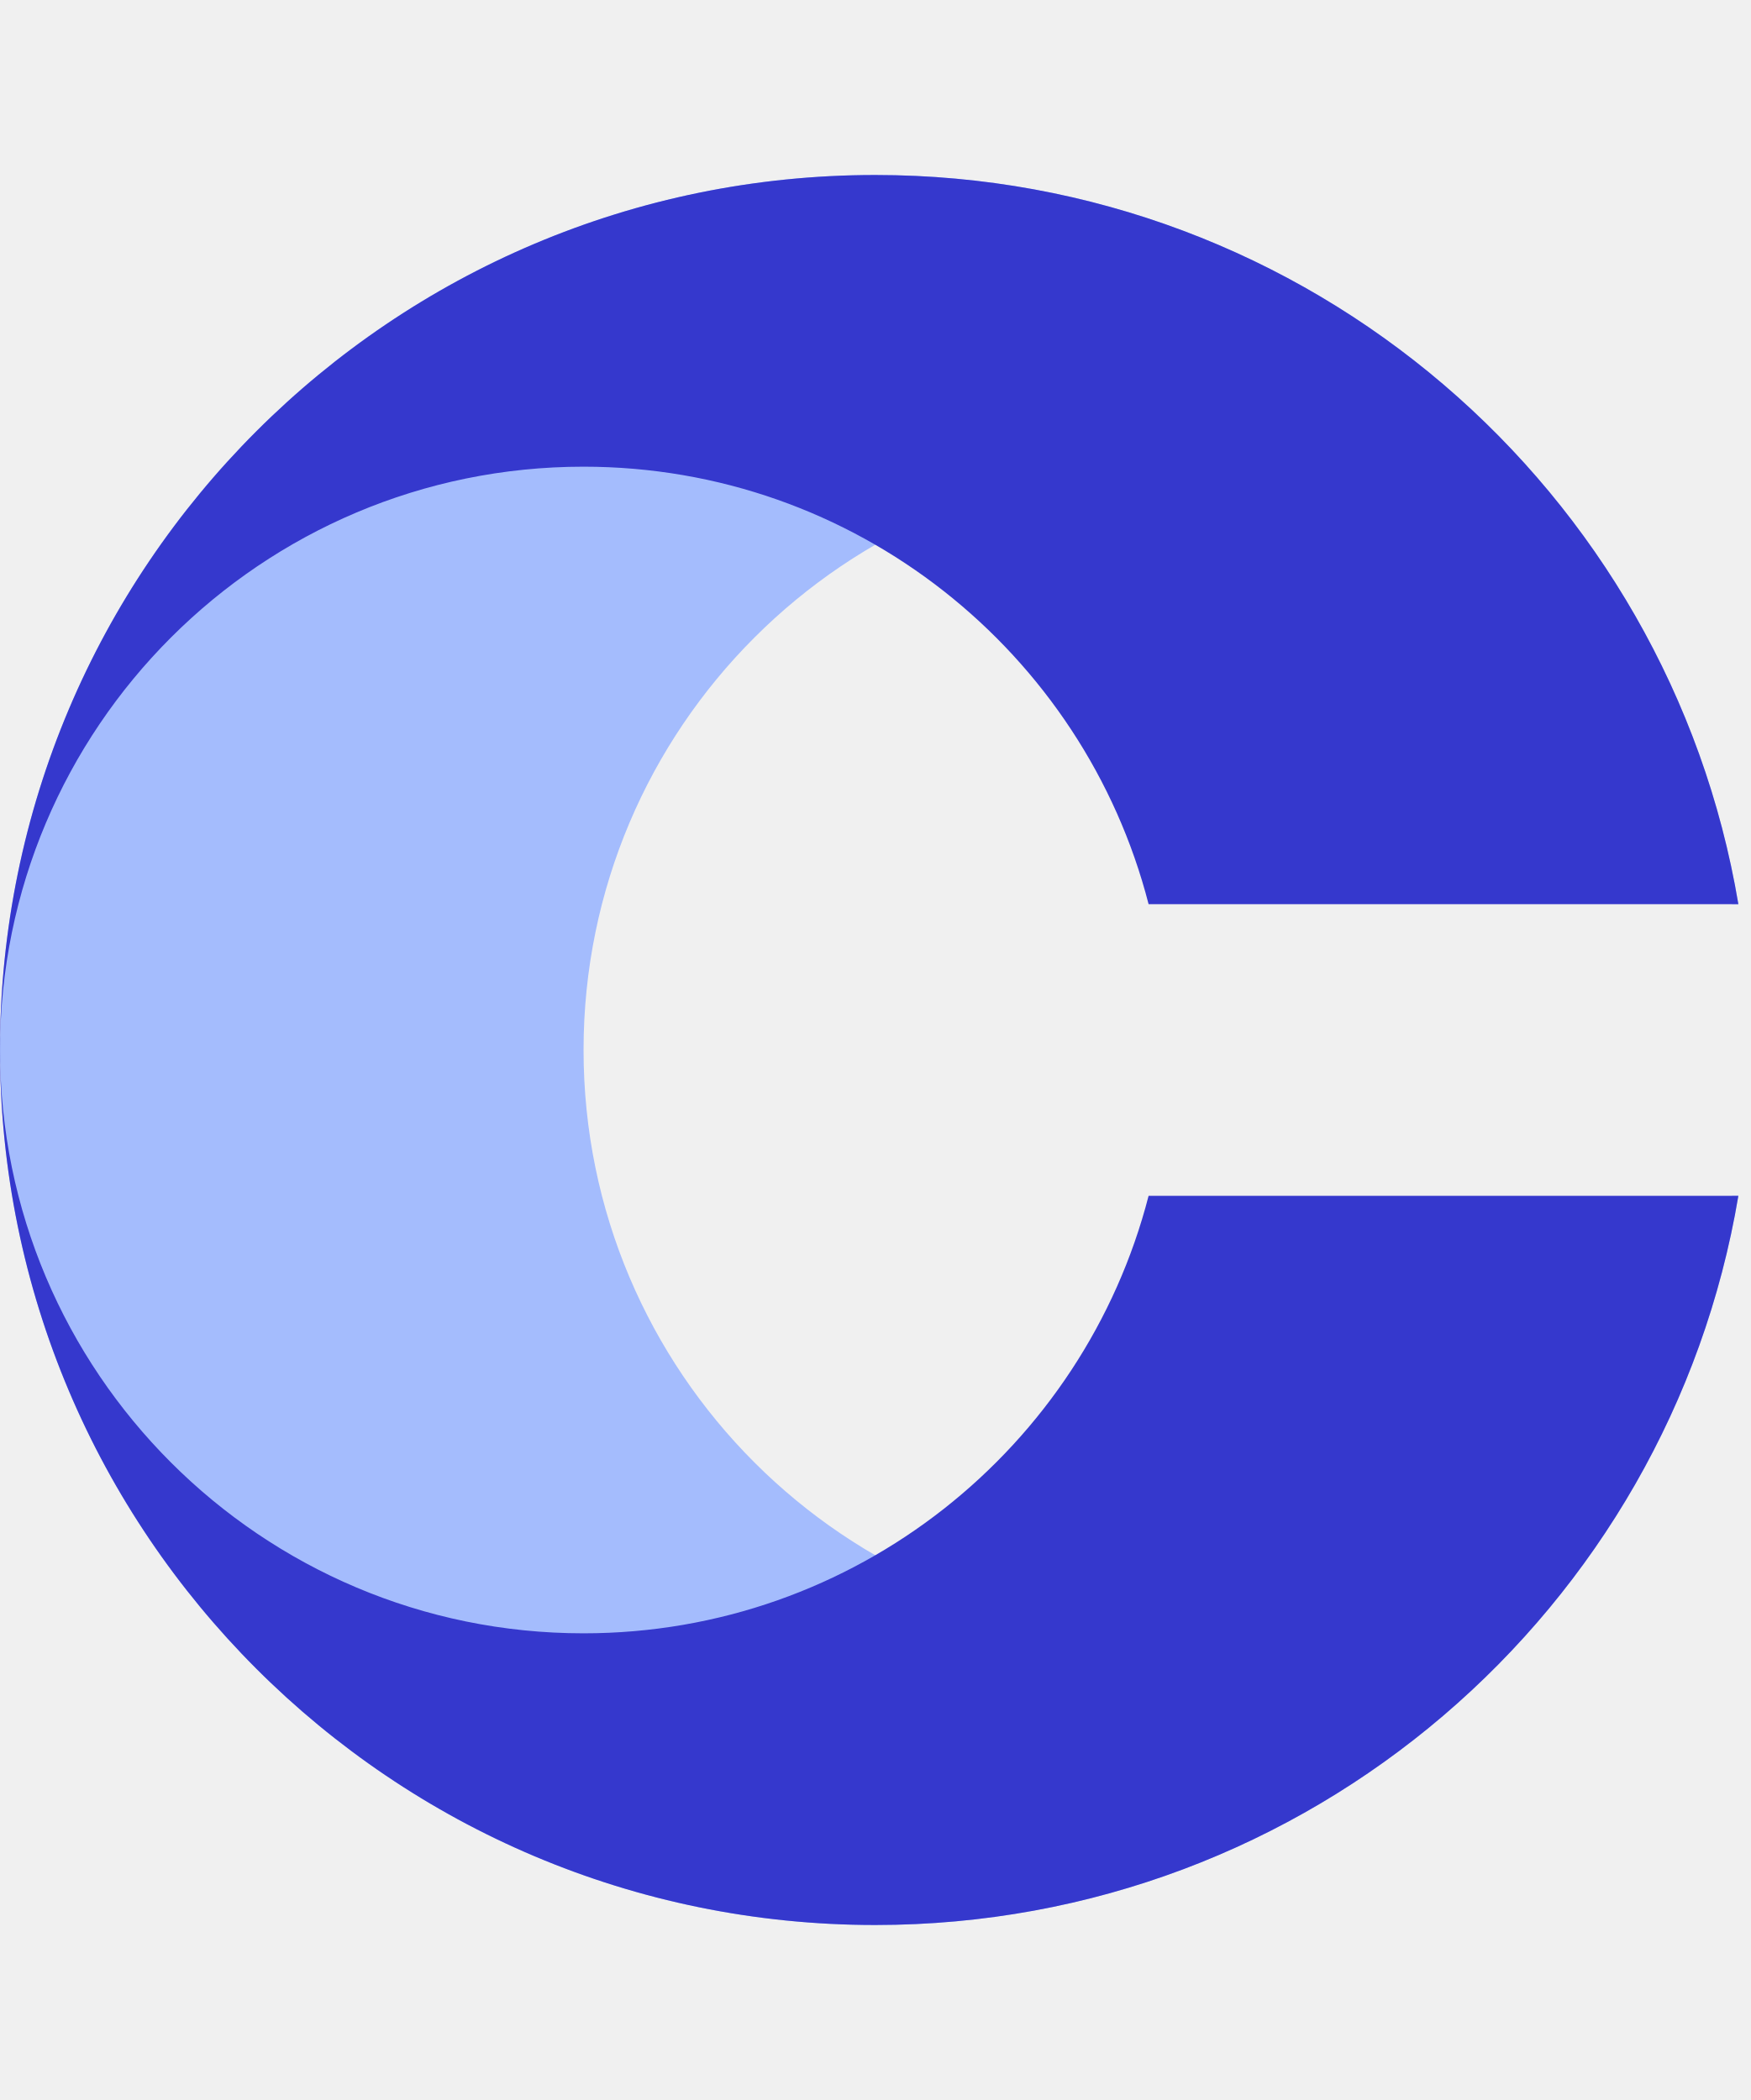
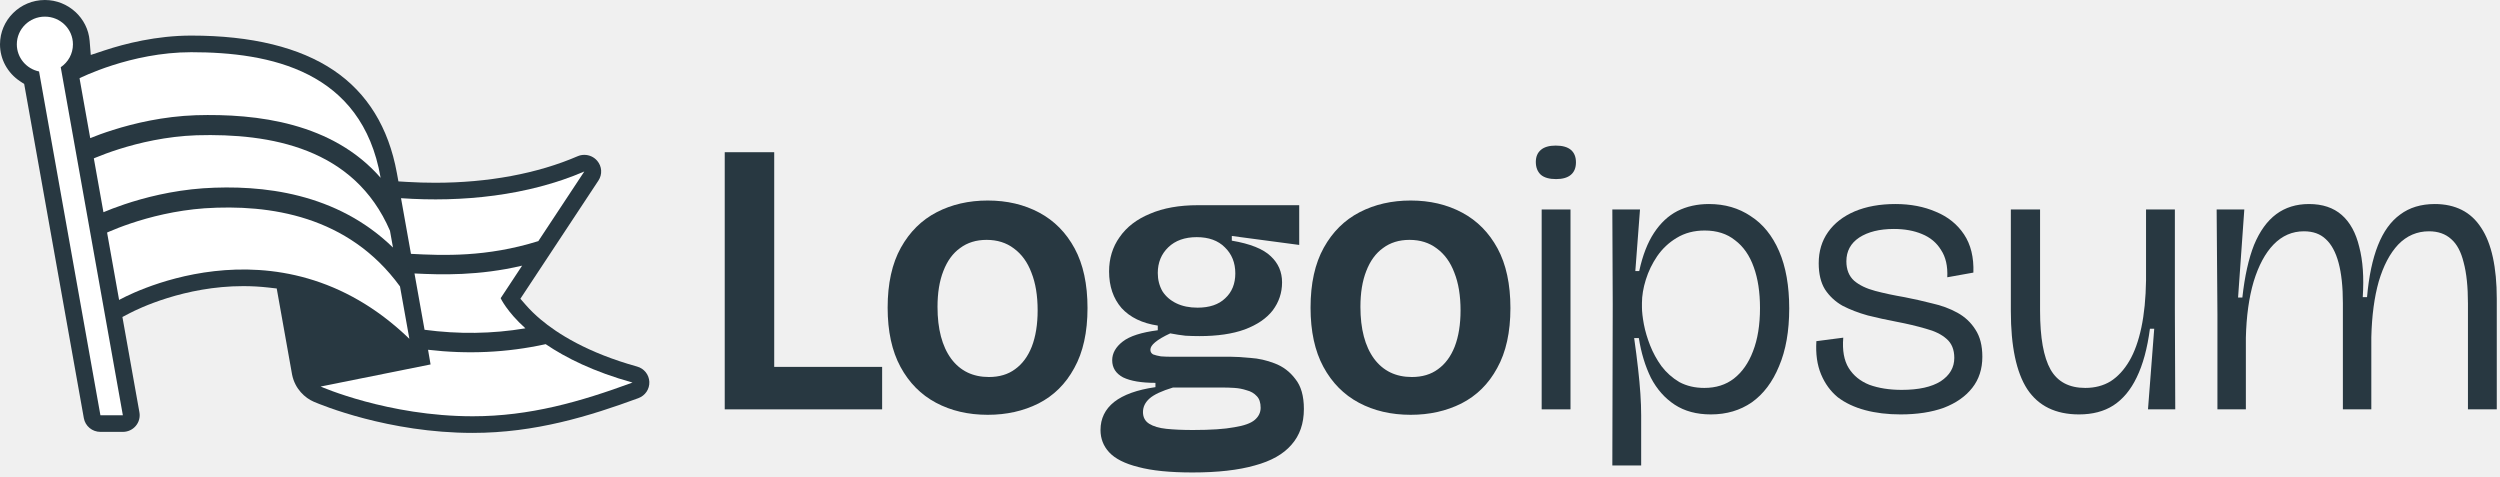
- <svg xmlns="http://www.w3.org/2000/svg" fill="none" height="48" viewBox="0 0 40 48" width="40">
-   <path d="m20 4c-11.046 0-20 8.954-20 20 0 11.046 8.954 20 20 20 9.91 0 18.137-7.208 19.724-16.667h-.143c-1.48 5.751-6.7 10-12.913 10-7.364 0-13.333-5.97-13.333-13.333 0-7.364 5.97-13.333 13.333-13.333 6.213 0 11.433 4.249 12.913 10h.143c-1.587-9.459-9.813-16.667-19.724-16.667z" fill="#a4bcfd" />
-   <g fill="#3538cd">
-     <path d="m0 24c0-11.046 8.954-20 20-20 9.91 0 18.137 7.208 19.724 16.667h-13.477c-1.48-5.751-6.7-10-12.913-10-7.364 0-13.333 5.97-13.333 13.333z" />
-     <path d="m0 24c0 11.046 8.954 20 20 20 9.91 0 18.137-7.208 19.724-16.667h-13.477c-1.48 5.751-6.7 10-12.913 10-7.364 0-13.333-5.97-13.333-13.333z" />
-   </g>
+ <svg xmlns="http://www.w3.org/2000/svg" width="100%" height="100%" viewBox="0 0 231 44" fill="none">
+   <path d="M59.999 35.285C59.971 34.618 59.516 34.049 58.866 33.869C54.262 32.591 51.49 30.806 49.976 29.534C49.457 29.098 48.991 28.645 48.592 28.188L48.083 27.604L48.509 26.959L55.294 16.685C55.672 16.112 55.626 15.375 55.178 14.853C54.882 14.507 54.449 14.309 53.99 14.309C53.775 14.309 53.566 14.352 53.368 14.438C49.655 16.04 45.106 16.887 40.212 16.887C39.361 16.887 38.491 16.861 37.626 16.81L36.813 16.761L36.668 15.969C35.903 11.783 33.943 8.599 30.844 6.506C27.683 4.371 23.249 3.288 17.667 3.288C14.463 3.288 11.536 4.034 9.645 4.66L8.388 5.076L8.282 3.77C8.112 1.656 6.296 0 4.148 0C1.861 0 0 1.838 0 4.098C0 5.47 0.697 6.748 1.865 7.516L2.235 7.759L2.312 8.191L7.746 38.636C7.878 39.372 8.522 39.906 9.278 39.906H11.352C11.813 39.906 12.247 39.706 12.543 39.357C12.84 39.008 12.963 38.551 12.883 38.102L11.442 30.025L11.311 29.29L11.978 28.941C12.778 28.523 17.045 26.438 22.478 26.438C23.259 26.438 24.04 26.482 24.8 26.568L25.569 26.656L25.703 27.408L26.991 34.624C27.258 35.944 28.194 36.776 28.982 37.115C29.675 37.414 35.902 40 43.679 40C49.453 40 54.448 38.457 58.987 36.789C59.62 36.556 60.026 35.952 59.999 35.286L59.999 35.285Z" fill="#283841" />
+   <path fill-rule="evenodd" clip-rule="evenodd" d="M18.781 17.397C24.679 17.011 32.152 17.948 37.445 24.073C37.913 24.614 37.588 24.89 38.019 25.515L38.019 26.342L37.244 26.864C32.487 19.969 25.053 18.844 18.908 19.246C16.196 19.442 13.813 20.061 12.106 20.634C11.254 20.92 10.574 21.193 10.11 21.392C9.878 21.492 9.701 21.574 9.584 21.629C9.525 21.657 9.481 21.678 9.453 21.692C9.439 21.699 9.429 21.704 9.423 21.707L9.416 21.71C9.416 21.71 9.417 21.71 8.986 20.887C8.555 20.064 8.555 20.063 8.555 20.063L8.557 20.062L8.561 20.061L8.573 20.054C8.584 20.049 8.598 20.042 8.616 20.033C8.653 20.015 8.706 19.989 8.774 19.957C8.91 19.893 9.107 19.803 9.36 19.694C9.865 19.476 10.594 19.183 11.503 18.878C13.317 18.27 15.861 17.607 18.774 17.397L18.777 17.397L18.781 17.397Z" fill="#283841" />
+   <path fill-rule="evenodd" clip-rule="evenodd" d="M18.099 10.646C24.491 10.459 32.505 11.582 36.712 18.546C37.17 19.305 36.549 19.685 36.91 20.589L37.072 21.377L36.199 21.718C33 13.71 25.112 12.296 18.157 12.499C15.369 12.597 12.847 13.195 11.015 13.774C10.102 14.063 9.365 14.345 8.861 14.553C8.608 14.658 8.414 14.743 8.285 14.802C8.221 14.831 8.173 14.854 8.142 14.868C8.126 14.876 8.115 14.881 8.108 14.884L8.101 14.888L8.1 14.888C8.1 14.888 8.101 14.888 7.683 14.058C7.265 13.228 7.265 13.228 7.265 13.228L7.267 13.227L7.271 13.225L7.284 13.219C7.295 13.213 7.311 13.206 7.331 13.197C7.371 13.178 7.428 13.151 7.502 13.118C7.649 13.05 7.863 12.956 8.137 12.843C8.684 12.617 9.472 12.316 10.444 12.009C12.384 11.396 15.083 10.752 18.094 10.647L18.096 10.646L18.099 10.646Z" fill="#283841" />
+   <path d="M5.612 6.211C6.293 5.75 6.74 4.975 6.74 4.098C6.74 2.683 5.579 1.537 4.148 1.537C2.716 1.537 1.555 2.683 1.555 4.098C1.555 5.329 2.435 6.358 3.608 6.603L9.278 38.369H11.352L5.612 6.211Z" fill="white" />
+   <path d="M8.336 12.762L7.349 7.229C7.349 7.229 12.079 4.824 17.666 4.824C24.925 4.824 33.447 6.505 35.167 16.413C35.168 16.418 35.169 16.424 35.17 16.43C30.738 11.348 23.778 10.48 18.098 10.647L18.095 10.647L18.093 10.647C15.082 10.752 12.383 11.396 10.443 12.009C9.583 12.28 8.869 12.547 8.336 12.762Z" fill="white" />
+   <path d="M8.67 14.633L9.558 19.609C10.049 19.402 10.707 19.145 11.502 18.878C13.316 18.27 15.86 17.607 18.773 17.397L18.776 17.397L18.78 17.397C24.268 17.038 31.12 17.824 36.311 22.871C36.219 22.361 36.127 21.843 36.033 21.32C32.735 13.663 24.994 12.3 18.156 12.499C15.368 12.597 12.846 13.196 11.014 13.774C10.101 14.063 9.364 14.345 8.86 14.554C8.792 14.581 8.729 14.608 8.67 14.633Z" fill="white" />
+   <path d="M36.959 26.464C32.194 19.926 24.931 18.852 18.907 19.246C16.195 19.442 13.812 20.061 12.105 20.634C11.253 20.92 10.573 21.193 10.109 21.393C10.031 21.426 9.959 21.458 9.894 21.487L11.005 27.716C11.005 27.716 25.523 19.424 37.826 31.307C37.666 30.373 37.358 28.668 36.977 26.565C36.971 26.531 36.965 26.498 36.959 26.464Z" fill="white" />
+   <path d="M29.626 35.716C29.626 35.716 35.849 38.463 43.679 38.463C48.956 38.463 53.608 37.126 58.445 35.348C54.851 34.351 52.261 33.051 50.42 31.8C46.823 32.592 43.183 32.743 39.552 32.319C39.63 32.77 39.708 33.222 39.785 33.674L29.626 35.716Z" fill="white" />
+   <path d="M39.229 30.471C42.347 30.887 45.464 30.856 48.546 30.337C46.81 28.771 46.261 27.552 46.261 27.552L48.244 24.547C44.236 25.488 40.819 25.395 38.299 25.268C38.611 27.002 38.923 28.736 39.229 30.471Z" fill="white" />
+   <path d="M37.973 23.456C40.903 23.609 44.937 23.781 49.742 22.279L53.99 15.846C48.791 18.089 42.684 18.707 37.055 18.313C37.357 20.028 37.665 21.742 37.973 23.456Z" fill="white" />
+   <path d="M142.45 19.356V37.824H145.114V19.356H142.45Z" fill="#283841" />
+   <path d="M142.378 16.152C142.69 16.416 143.158 16.548 143.782 16.548C144.382 16.548 144.838 16.416 145.15 16.152C145.462 15.888 145.618 15.504 145.618 15C145.618 14.496 145.462 14.112 145.15 13.848C144.838 13.584 144.37 13.452 143.746 13.452C143.146 13.452 142.69 13.584 142.378 13.848C142.066 14.112 141.91 14.484 141.91 14.964C141.91 15.468 142.066 15.864 142.378 16.152Z" fill="#283841" />
+   <path fill-rule="evenodd" clip-rule="evenodd" d="M148.98 43.008L149.016 28.14L148.98 19.356H151.536L151.104 25.044H151.464C151.776 23.604 152.232 22.428 152.832 21.516C153.432 20.604 154.152 19.932 154.992 19.5C155.856 19.068 156.828 18.852 157.908 18.852C159.372 18.852 160.656 19.224 161.76 19.968C162.888 20.688 163.764 21.768 164.388 23.208C165.012 24.648 165.324 26.412 165.324 28.5C165.324 30.588 165.012 32.364 164.388 33.828C163.788 35.292 162.948 36.408 161.868 37.176C160.788 37.92 159.528 38.292 158.088 38.292C156.768 38.292 155.652 37.992 154.74 37.392C153.828 36.792 153.096 35.964 152.544 34.908C152.016 33.828 151.644 32.604 151.428 31.236H150.996C151.14 32.244 151.26 33.18 151.356 34.044C151.452 34.884 151.524 35.664 151.572 36.384C151.62 37.104 151.644 37.776 151.644 38.4V43.008H148.98ZM157.476 35.844C158.556 35.844 159.468 35.556 160.212 34.98C160.98 34.38 161.568 33.54 161.976 32.46C162.408 31.356 162.624 30.024 162.624 28.464C162.624 27 162.432 25.74 162.048 24.684C161.664 23.604 161.088 22.776 160.32 22.2C159.576 21.6 158.64 21.3 157.512 21.3C156.528 21.3 155.664 21.528 154.92 21.984C154.2 22.416 153.6 22.98 153.12 23.676C152.664 24.348 152.316 25.068 152.076 25.836C151.836 26.604 151.716 27.324 151.716 27.996V28.392C151.716 28.8 151.776 29.328 151.896 29.976C152.016 30.6 152.208 31.248 152.472 31.92C152.736 32.592 153.084 33.228 153.516 33.828C153.972 34.428 154.524 34.92 155.172 35.304C155.844 35.664 156.612 35.844 157.476 35.844Z" fill="#283841" />
+   <path d="M172.333 37.896C173.317 38.16 174.409 38.292 175.609 38.292C177.145 38.292 178.477 38.088 179.605 37.68C180.733 37.248 181.609 36.636 182.233 35.844C182.857 35.052 183.169 34.092 183.169 32.964C183.169 31.932 182.953 31.092 182.521 30.444C182.113 29.796 181.561 29.28 180.865 28.896C180.169 28.512 179.389 28.224 178.525 28.032C177.685 27.816 176.833 27.624 175.969 27.456C174.985 27.288 174.085 27.096 173.269 26.88C172.453 26.664 171.805 26.352 171.325 25.944C170.845 25.512 170.605 24.912 170.605 24.144C170.605 23.208 171.001 22.476 171.793 21.948C172.609 21.42 173.677 21.156 174.997 21.156C175.981 21.156 176.845 21.312 177.589 21.624C178.357 21.936 178.945 22.428 179.353 23.1C179.785 23.748 179.977 24.588 179.929 25.62L182.341 25.188C182.389 23.772 182.101 22.596 181.477 21.66C180.853 20.724 179.989 20.028 178.885 19.572C177.781 19.092 176.533 18.852 175.141 18.852C173.701 18.852 172.441 19.08 171.361 19.536C170.305 19.992 169.489 20.628 168.913 21.444C168.337 22.26 168.049 23.22 168.049 24.324C168.049 25.308 168.241 26.112 168.625 26.736C169.033 27.36 169.573 27.864 170.245 28.248C170.941 28.608 171.721 28.908 172.585 29.148C173.449 29.364 174.325 29.556 175.213 29.724C176.221 29.916 177.133 30.132 177.949 30.372C178.765 30.588 179.401 30.9 179.857 31.308C180.337 31.716 180.577 32.304 180.577 33.072C180.577 33.96 180.157 34.68 179.317 35.232C178.477 35.76 177.277 36.024 175.717 36.024C174.589 36.024 173.593 35.868 172.729 35.556C171.889 35.22 171.253 34.704 170.821 34.008C170.389 33.312 170.221 32.376 170.317 31.2L167.833 31.524C167.761 32.7 167.905 33.72 168.265 34.584C168.625 35.448 169.141 36.156 169.813 36.708C170.509 37.236 171.349 37.632 172.333 37.896Z" fill="#283841" />
+   <path d="M204.89 37.824V29.04L204.818 19.356H207.374L206.798 27.492H207.194C207.41 25.524 207.77 23.904 208.274 22.632C208.802 21.36 209.486 20.412 210.326 19.788C211.166 19.164 212.174 18.852 213.35 18.852C214.598 18.852 215.606 19.188 216.374 19.86C217.142 20.532 217.682 21.516 217.994 22.812C218.33 24.084 218.438 25.632 218.318 27.456H218.714C218.882 25.536 219.218 23.94 219.722 22.668C220.226 21.396 220.91 20.448 221.774 19.824C222.638 19.176 223.706 18.852 224.978 18.852C225.914 18.852 226.742 19.032 227.462 19.392C228.182 19.752 228.782 20.304 229.262 21.048C229.742 21.768 230.102 22.68 230.342 23.784C230.582 24.888 230.702 26.16 230.702 27.6V37.824H228.038V28.032C228.038 26.496 227.906 25.236 227.642 24.252C227.402 23.268 227.018 22.548 226.49 22.092C225.962 21.612 225.278 21.372 224.438 21.372C223.334 21.372 222.386 21.78 221.594 22.596C220.826 23.412 220.226 24.552 219.794 26.016C219.386 27.456 219.158 29.172 219.11 31.164V37.824H216.482V27.996C216.482 26.508 216.35 25.272 216.086 24.288C215.822 23.304 215.426 22.572 214.898 22.092C214.394 21.612 213.722 21.372 212.882 21.372C211.802 21.372 210.866 21.78 210.074 22.596C209.306 23.388 208.694 24.528 208.238 26.016C207.806 27.48 207.566 29.208 207.518 31.2V37.824H204.89Z" fill="#283841" />
+   <path d="M192.102 38.292C189.942 38.292 188.346 37.512 187.314 35.952C186.306 34.392 185.802 31.992 185.802 28.752V19.356H188.502V28.716C188.502 31.188 188.826 33 189.474 34.152C190.122 35.28 191.19 35.844 192.678 35.844C193.566 35.844 194.346 35.64 195.018 35.232C195.69 34.8 196.266 34.176 196.746 33.36C197.226 32.544 197.598 31.512 197.862 30.264C198.126 29.016 198.27 27.564 198.294 25.908V19.356H200.958V28.644L200.994 37.824H198.474L199.05 30.372H198.654C198.414 32.196 198.006 33.696 197.43 34.872C196.878 36.024 196.158 36.888 195.27 37.464C194.406 38.016 193.35 38.292 192.102 38.292Z" fill="#283841" />
+   <path fill-rule="evenodd" clip-rule="evenodd" d="M130.347 38.328C128.547 38.328 126.951 37.956 125.559 37.212C124.167 36.468 123.075 35.364 122.283 33.9C121.491 32.436 121.095 30.612 121.095 28.428C121.095 26.196 121.503 24.348 122.319 22.884C123.135 21.42 124.239 20.328 125.631 19.608C127.023 18.888 128.595 18.528 130.347 18.528C132.123 18.528 133.707 18.9 135.099 19.644C136.491 20.388 137.583 21.492 138.375 22.956C139.167 24.42 139.563 26.256 139.563 28.464C139.563 30.696 139.155 32.544 138.339 34.008C137.547 35.472 136.443 36.564 135.027 37.284C133.635 37.98 132.075 38.328 130.347 38.328ZM130.455 34.836C131.415 34.836 132.219 34.596 132.867 34.116C133.539 33.636 134.055 32.94 134.415 32.028C134.775 31.092 134.955 29.976 134.955 28.68C134.955 27.312 134.763 26.148 134.379 25.188C134.019 24.228 133.479 23.484 132.759 22.956C132.063 22.428 131.223 22.164 130.239 22.164C129.279 22.164 128.463 22.416 127.791 22.92C127.119 23.4 126.603 24.108 126.243 25.044C125.883 25.956 125.703 27.06 125.703 28.356C125.703 30.396 126.123 31.992 126.963 33.144C127.803 34.272 128.967 34.836 130.455 34.836Z" fill="#283841" />
+   <path fill-rule="evenodd" clip-rule="evenodd" d="M105.179 43.152C106.427 43.488 108.095 43.656 110.183 43.656C112.511 43.656 114.431 43.44 115.943 43.008C117.455 42.6 118.583 41.964 119.327 41.1C120.095 40.236 120.479 39.132 120.479 37.788C120.479 36.588 120.215 35.664 119.687 35.016C119.183 34.344 118.547 33.864 117.779 33.576C117.035 33.288 116.291 33.12 115.547 33.072C114.803 33 114.203 32.964 113.747 32.964H108.275C107.915 32.964 107.579 32.952 107.267 32.928C106.979 32.88 106.739 32.82 106.547 32.748C106.379 32.652 106.295 32.508 106.295 32.316C106.295 32.1 106.439 31.872 106.727 31.632C107.039 31.368 107.507 31.092 108.131 30.804C108.635 30.9 109.103 30.972 109.535 31.02C109.967 31.044 110.399 31.056 110.831 31.056C112.487 31.056 113.879 30.852 115.007 30.444C116.159 30.012 117.023 29.424 117.599 28.68C118.175 27.912 118.463 27.048 118.463 26.088C118.463 25.128 118.115 24.324 117.419 23.676C116.723 23.004 115.523 22.524 113.819 22.236V21.804L120.047 22.632V18.96H110.687C108.959 18.96 107.483 19.224 106.259 19.752C105.035 20.256 104.099 20.976 103.451 21.912C102.803 22.824 102.479 23.88 102.479 25.08C102.479 26.448 102.863 27.576 103.631 28.464C104.423 29.328 105.539 29.868 106.979 30.084V30.516C105.467 30.708 104.387 31.056 103.739 31.56C103.091 32.064 102.767 32.64 102.767 33.288C102.767 33.984 103.103 34.512 103.775 34.872C104.471 35.208 105.467 35.376 106.763 35.376V35.772C105.083 36.012 103.811 36.468 102.947 37.14C102.107 37.812 101.687 38.676 101.687 39.732C101.687 40.524 101.951 41.208 102.479 41.784C103.031 42.384 103.931 42.84 105.179 43.152ZM114.035 39.48C113.147 39.648 111.875 39.732 110.219 39.732C109.283 39.732 108.467 39.696 107.771 39.624C107.099 39.552 106.571 39.396 106.187 39.156C105.803 38.916 105.611 38.556 105.611 38.076C105.611 37.596 105.815 37.176 106.223 36.816C106.631 36.456 107.351 36.12 108.383 35.808H113.027C113.339 35.808 113.687 35.82 114.071 35.844C114.455 35.868 114.827 35.94 115.187 36.06C115.571 36.156 115.883 36.336 116.123 36.6C116.363 36.84 116.483 37.2 116.483 37.68C116.483 38.112 116.303 38.484 115.943 38.796C115.583 39.108 114.947 39.336 114.035 39.48ZM113.207 27.564C112.607 28.14 111.755 28.428 110.651 28.428C109.907 28.428 109.259 28.296 108.707 28.032C108.155 27.768 107.723 27.396 107.411 26.916C107.123 26.412 106.979 25.848 106.979 25.224C106.979 24.264 107.303 23.472 107.951 22.848C108.599 22.224 109.475 21.912 110.579 21.912C111.683 21.912 112.547 22.224 113.171 22.848C113.819 23.472 114.143 24.276 114.143 25.26C114.143 26.22 113.831 26.988 113.207 27.564Z" fill="#283841" />
+   <path fill-rule="evenodd" clip-rule="evenodd" d="M91.27 38.328C89.47 38.328 87.874 37.956 86.482 37.212C85.09 36.468 83.998 35.364 83.206 33.9C82.414 32.436 82.018 30.612 82.018 28.428C82.018 26.196 82.426 24.348 83.242 22.884C84.058 21.42 85.162 20.328 86.554 19.608C87.946 18.888 89.518 18.528 91.27 18.528C93.046 18.528 94.63 18.9 96.022 19.644C97.414 20.388 98.506 21.492 99.298 22.956C100.09 24.42 100.486 26.256 100.486 28.464C100.486 30.696 100.078 32.544 99.262 34.008C98.47 35.472 97.366 36.564 95.95 37.284C94.558 37.98 92.998 38.328 91.27 38.328ZM91.378 34.836C92.338 34.836 93.142 34.596 93.79 34.116C94.462 33.636 94.978 32.94 95.338 32.028C95.698 31.092 95.878 29.976 95.878 28.68C95.878 27.312 95.686 26.148 95.302 25.188C94.942 24.228 94.402 23.484 93.682 22.956C92.986 22.428 92.146 22.164 91.162 22.164C90.202 22.164 89.386 22.416 88.714 22.92C88.042 23.4 87.526 24.108 87.166 25.044C86.806 25.956 86.626 27.06 86.626 28.356C86.626 30.396 87.046 31.992 87.886 33.144C88.726 34.272 89.89 34.836 91.378 34.836Z" fill="#283841" />
+   <path d="M66.965 14.064V37.824H81.509V33.9H71.537V14.064H66.965Z" fill="#283841" />
</svg>
